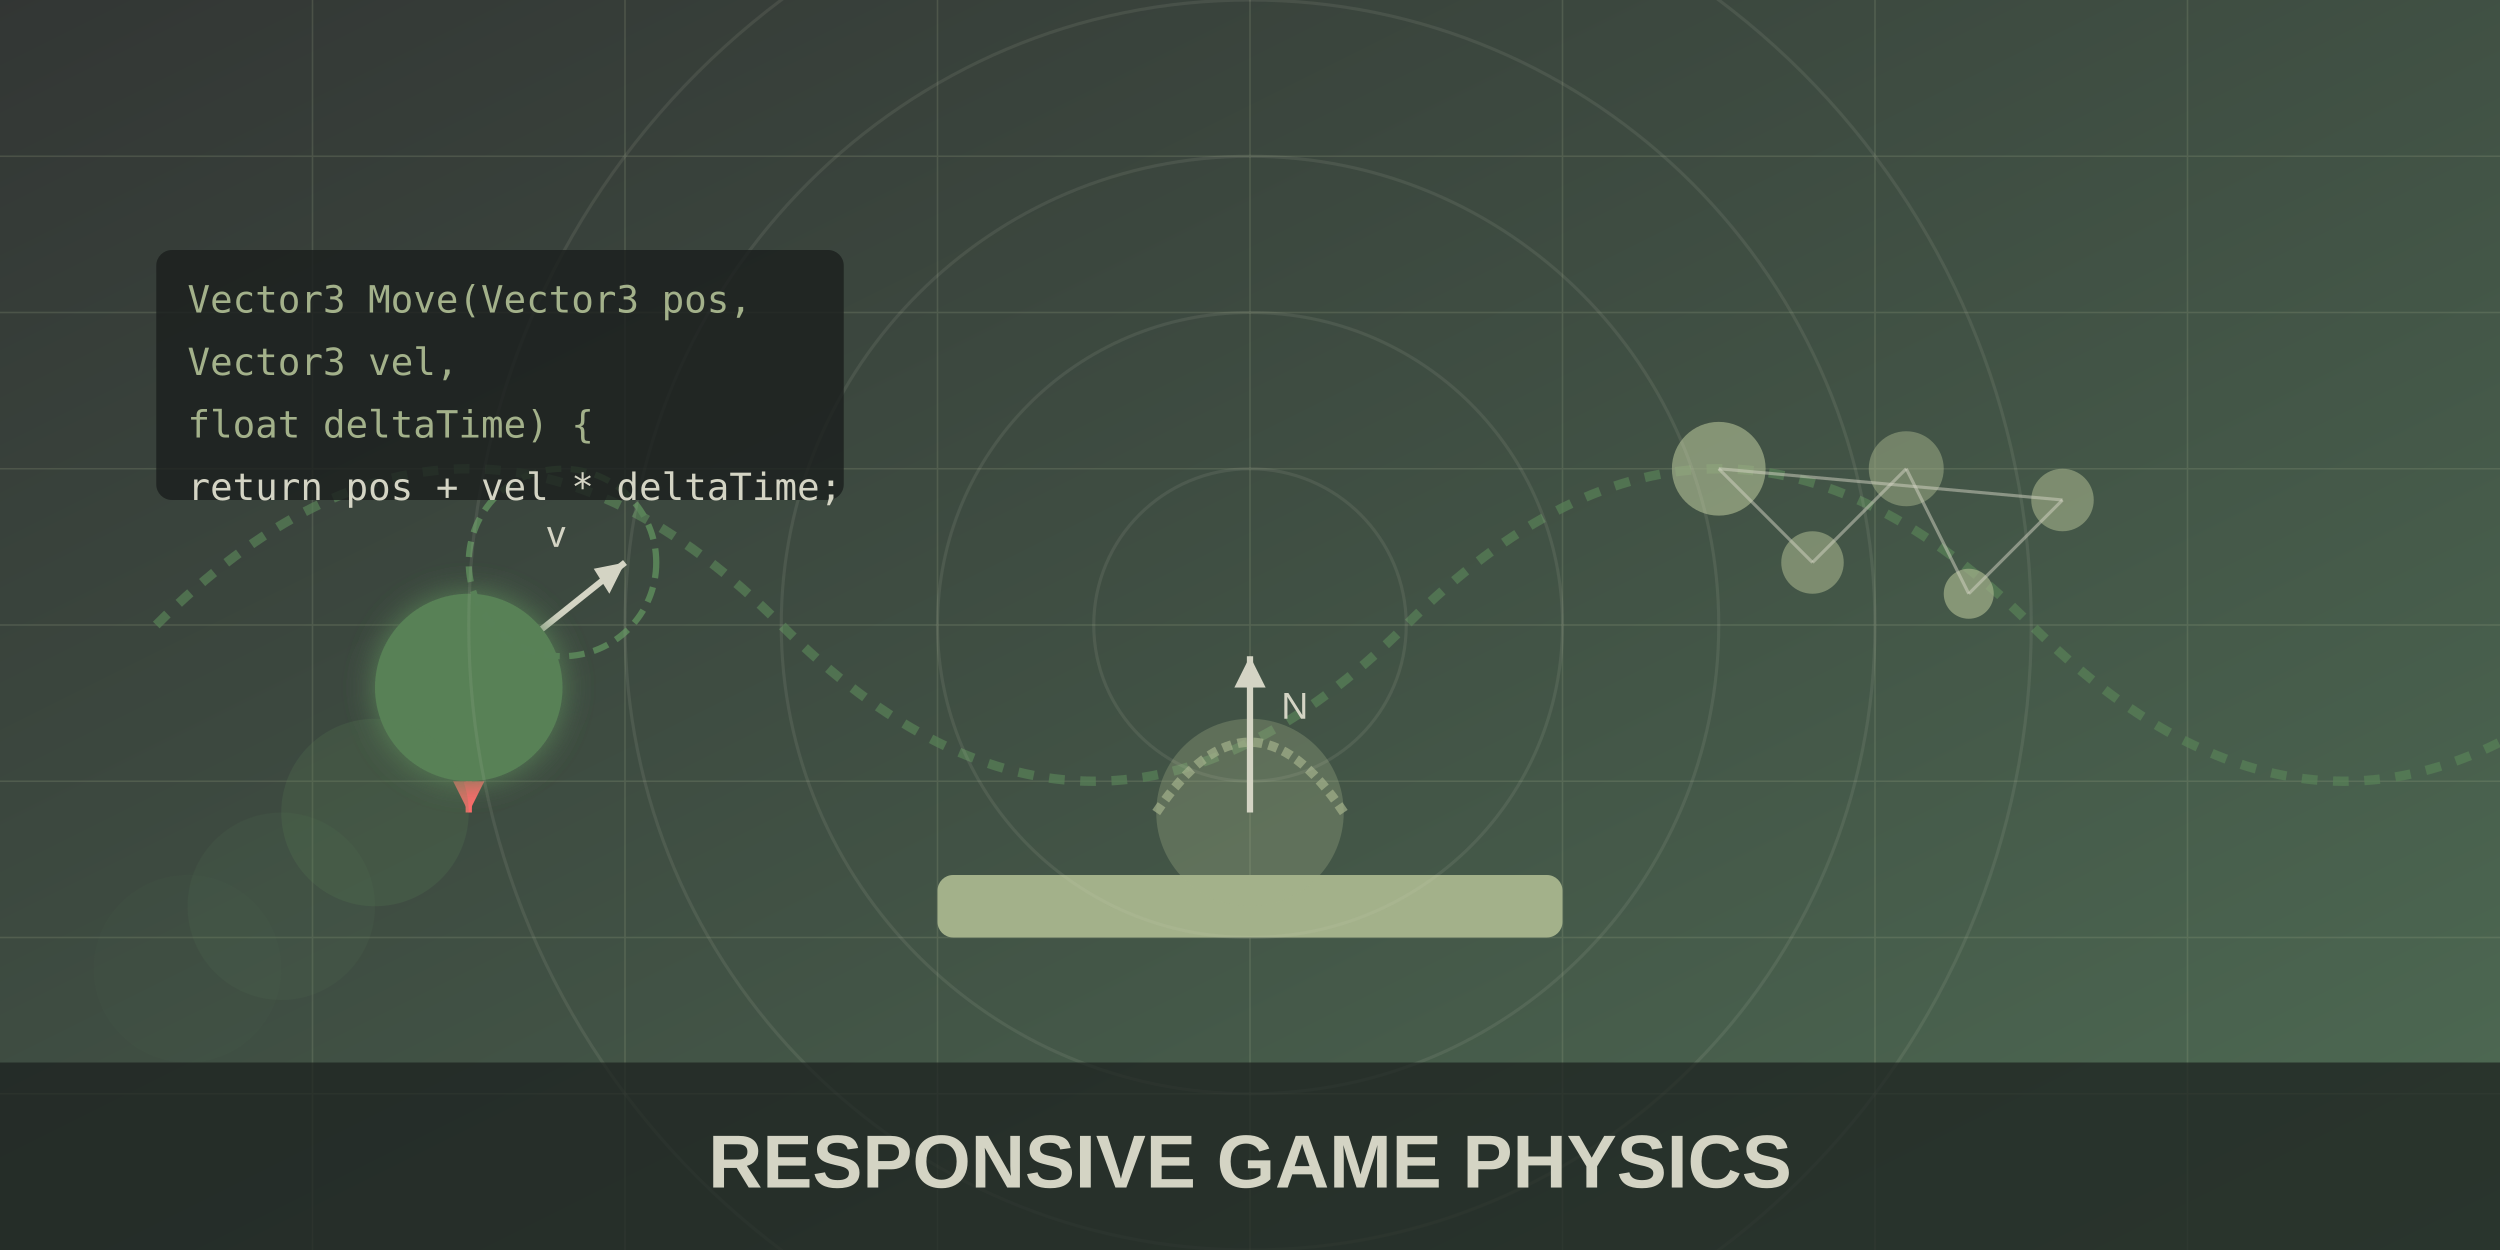
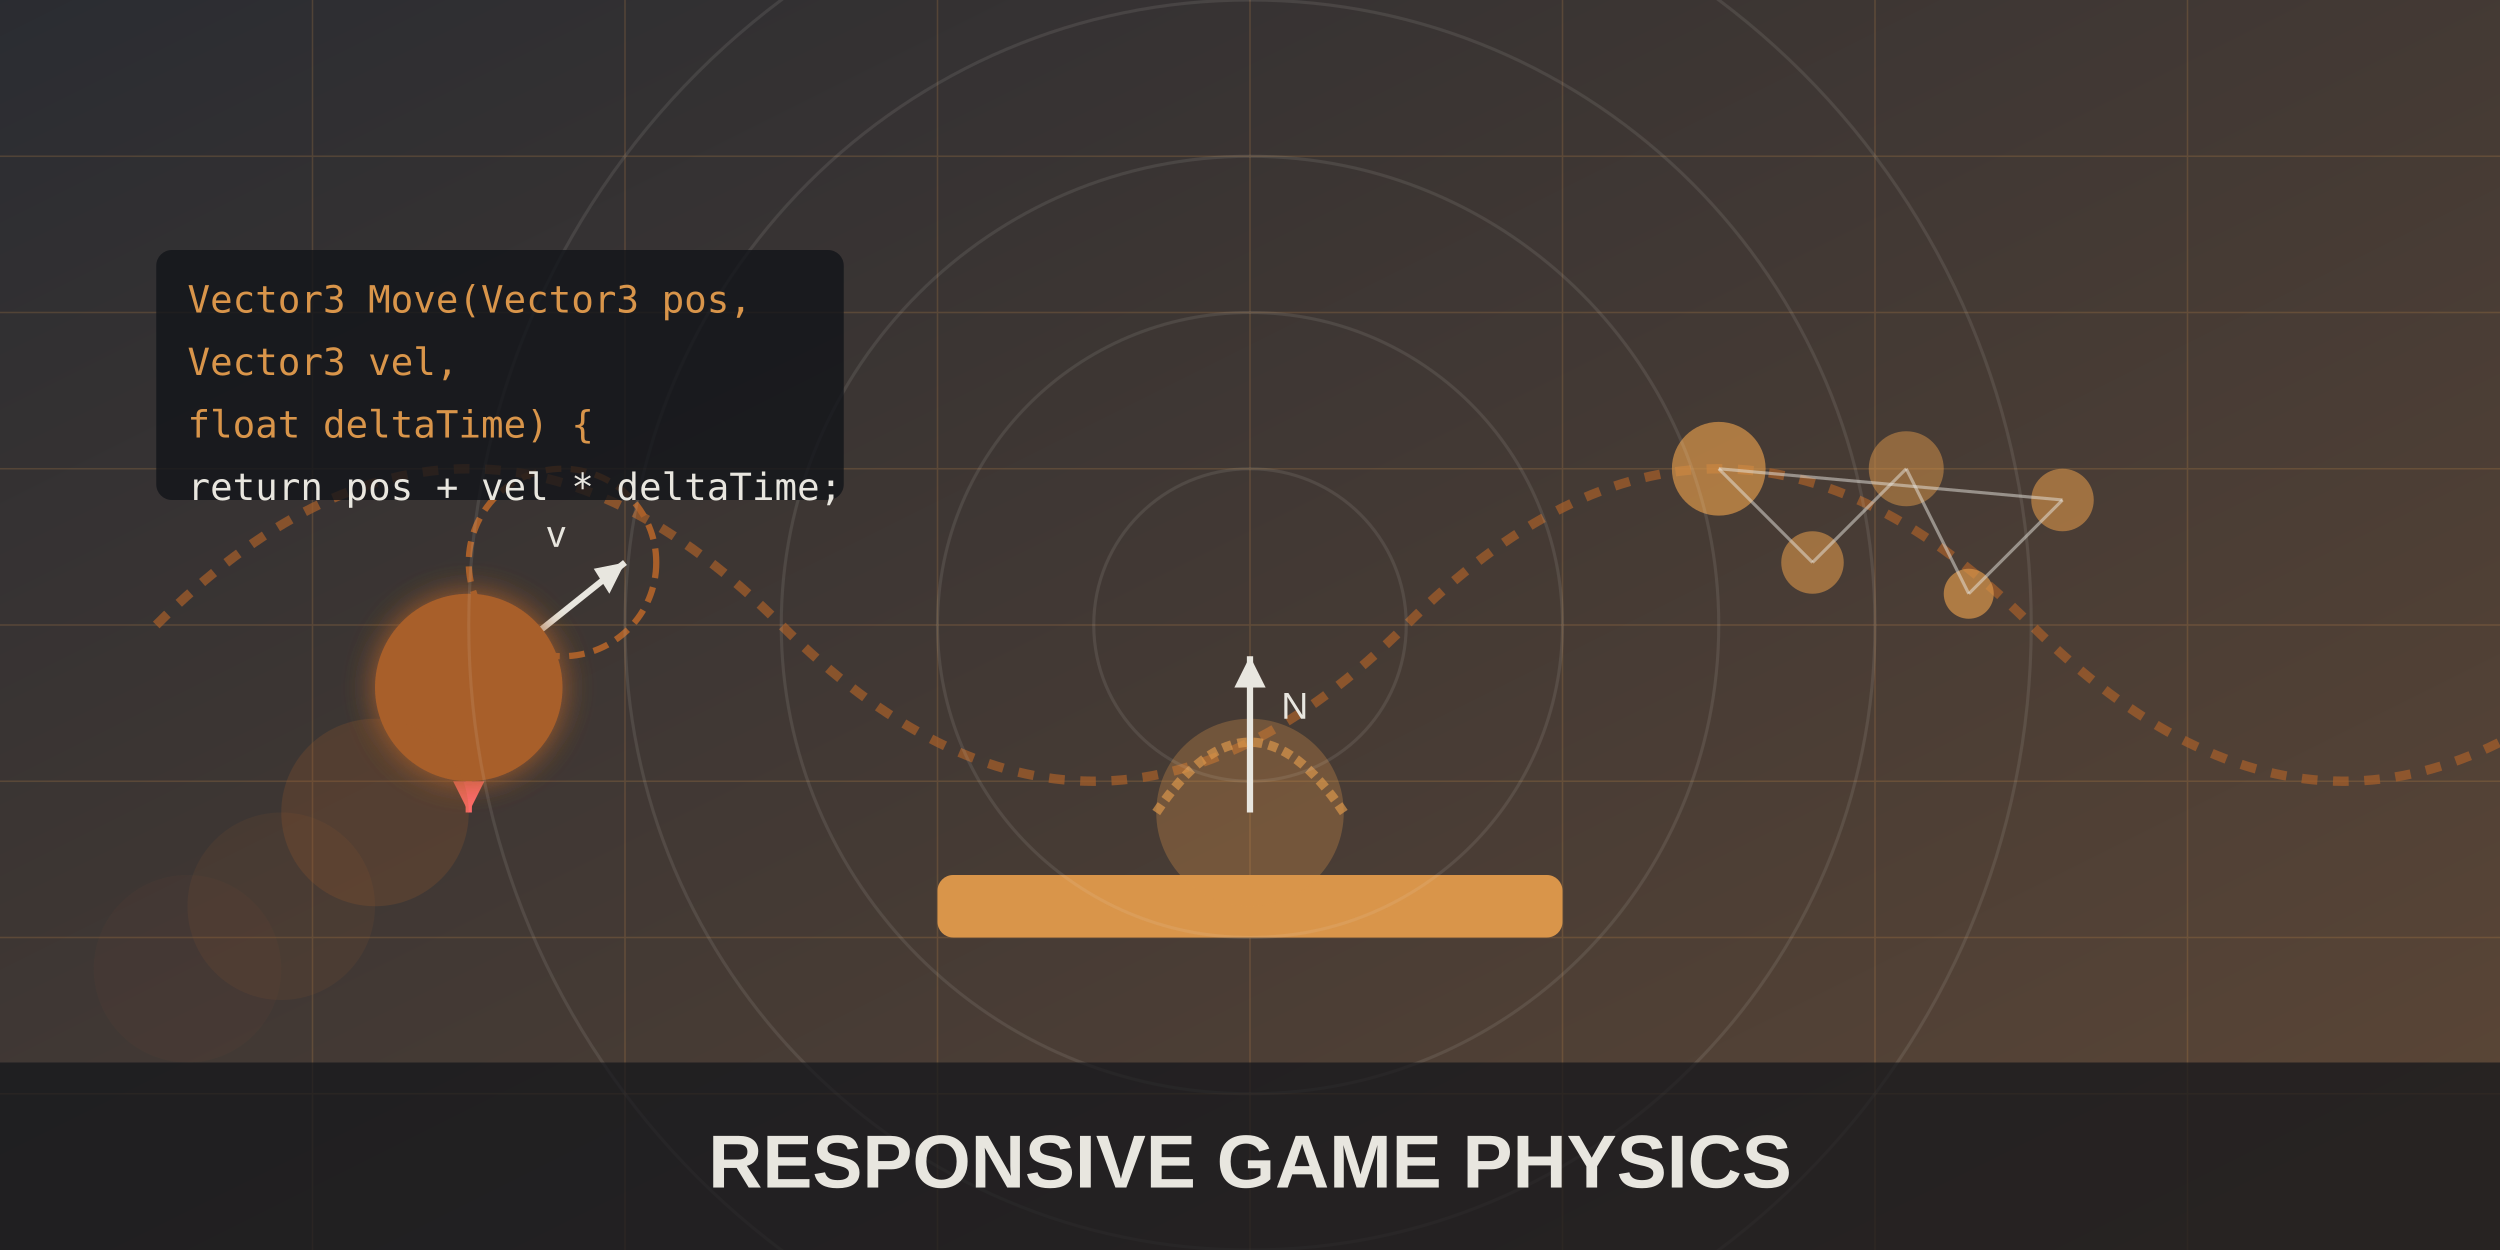
<svg xmlns="http://www.w3.org/2000/svg" viewBox="0 0 800 400">
  <defs>
    <linearGradient id="bgGradient" x1="0%" y1="0%" x2="100%" y2="100%">
-       <stop offset="0%" style="stop-color:#1B1F1D;stop-opacity:0.9" />
-       <stop offset="100%" style="stop-color:#3a5a40;stop-opacity:0.9" />
+       <stop offset="0%" style="stop-color:#12141A;stop-opacity:0.9" />
+       <stop offset="100%" style="stop-color:#4A3220;stop-opacity:0.9" />
    </linearGradient>
    <filter id="glow" x="-50%" y="-50%" width="200%" height="200%">
      <feGaussianBlur stdDeviation="5" result="blur" />
      <feComposite in="SourceGraphic" in2="blur" operator="over" />
    </filter>
    <radialGradient id="particleGradient" cx="50%" cy="50%" r="50%" fx="50%" fy="50%">
-       <stop offset="0%" style="stop-color:#A3B18A;stop-opacity:1" />
-       <stop offset="100%" style="stop-color:#A3B18A;stop-opacity:0" />
+       <stop offset="0%" style="stop-color:#D9954A;stop-opacity:1" />
+       <stop offset="100%" style="stop-color:#D9954A;stop-opacity:0" />
    </radialGradient>
  </defs>
  <rect width="800" height="400" fill="url(#bgGradient)" />
-   <g stroke="#A3B18A" stroke-width="0.5" opacity="0.2">
+   <g stroke="#D9954A" stroke-width="0.5" opacity="0.2">
    <line x1="0" y1="50" x2="800" y2="50" />
    <line x1="0" y1="100" x2="800" y2="100" />
    <line x1="0" y1="150" x2="800" y2="150" />
    <line x1="0" y1="200" x2="800" y2="200" />
    <line x1="0" y1="250" x2="800" y2="250" />
    <line x1="0" y1="300" x2="800" y2="300" />
    <line x1="0" y1="350" x2="800" y2="350" />
    <line x1="100" y1="0" x2="100" y2="400" />
    <line x1="200" y1="0" x2="200" y2="400" />
    <line x1="300" y1="0" x2="300" y2="400" />
    <line x1="400" y1="0" x2="400" y2="400" />
    <line x1="500" y1="0" x2="500" y2="400" />
    <line x1="600" y1="0" x2="600" y2="400" />
    <line x1="700" y1="0" x2="700" y2="400" />
  </g>
-   <path d="M 50,200 Q 150,100 250,200 T 450,200 T 650,200 T 850,200" stroke="#588157" stroke-width="3" fill="none" stroke-dasharray="5,5" opacity="0.7" />
-   <rect x="300" y="280" width="200" height="20" rx="5" ry="5" fill="#A3B18A" />
+   <path d="M 50,200 Q 150,100 250,200 T 450,200 T 650,200 T 850,200" stroke="#A85F2A" stroke-width="3" fill="none" stroke-dasharray="5,5" opacity="0.7" />
+   <rect x="300" y="280" width="200" height="20" rx="5" ry="5" fill="#D9954A" />
  <g>
-     <line x1="150" y1="220" x2="200" y2="180" stroke="#D4D4C4" stroke-width="2" />
-     <polygon points="200,180 190,182 195,190" fill="#D4D4C4" />
-     <text x="175" y="175" fill="#D4D4C4" font-family="Arial" font-size="12">v</text>
+     <line x1="150" y1="220" x2="200" y2="180" stroke="#E8E6DF" stroke-width="2" />
+     <polygon points="200,180 190,182 195,190" fill="#E8E6DF" />
+     <text x="175" y="175" fill="#E8E6DF" font-family="Arial" font-size="12">v</text>
    <line x1="150" y1="220" x2="150" y2="260" stroke="#ff6b6b" stroke-width="2" />
    <polygon points="150,260 145,250 155,250" fill="#ff6b6b" />
    <text x="160" y="240" fill="#ff6b6b" font-family="Arial" font-size="12">g</text>
-     <circle cx="150" cy="220" r="30" fill="#588157" filter="url(#glow)" />
-     <circle cx="120" cy="260" r="30" fill="#588157" opacity="0.2" />
-     <circle cx="90" cy="290" r="30" fill="#588157" opacity="0.1" />
-     <circle cx="60" cy="310" r="30" fill="#588157" opacity="0.05" />
-     <circle cx="180" cy="180" r="30" stroke="#588157" stroke-width="2" fill="none" stroke-dasharray="5,3" />
+     <circle cx="150" cy="220" r="30" fill="#A85F2A" filter="url(#glow)" />
+     <circle cx="120" cy="260" r="30" fill="#A85F2A" opacity="0.2" />
+     <circle cx="90" cy="290" r="30" fill="#A85F2A" opacity="0.1" />
+     <circle cx="60" cy="310" r="30" fill="#A85F2A" opacity="0.05" />
+     <circle cx="180" cy="180" r="30" stroke="#A85F2A" stroke-width="2" fill="none" stroke-dasharray="5,3" />
  </g>
  <g>
-     <circle cx="400" cy="260" r="30" fill="#A3B18A" opacity="0.3" />
-     <line x1="400" y1="260" x2="400" y2="210" stroke="#D4D4C4" stroke-width="2" />
-     <polygon points="400,210 395,220 405,220" fill="#D4D4C4" />
-     <text x="410" y="230" fill="#D4D4C4" font-family="Arial" font-size="12">N</text>
-     <path d="M 370,260 C 390,230 410,230 430,260" stroke="#A3B18A" stroke-width="3" fill="none" stroke-dasharray="3,2" opacity="0.7" />
+     <circle cx="400" cy="260" r="30" fill="#D9954A" opacity="0.3" />
+     <line x1="400" y1="260" x2="400" y2="210" stroke="#E8E6DF" stroke-width="2" />
+     <polygon points="400,210 395,220 405,220" fill="#E8E6DF" />
+     <text x="410" y="230" fill="#E8E6DF" font-family="Arial" font-size="12">N</text>
+     <path d="M 370,260 C 390,230 410,230 430,260" stroke="#D9954A" stroke-width="3" fill="none" stroke-dasharray="3,2" opacity="0.7" />
  </g>
  <g>
-     <circle cx="550" cy="150" r="15" fill="#A3B18A" opacity="0.7" />
-     <circle cx="580" cy="180" r="10" fill="#A3B18A" opacity="0.6" />
-     <circle cx="610" cy="150" r="12" fill="#A3B18A" opacity="0.5" />
-     <circle cx="630" cy="190" r="8" fill="#A3B18A" opacity="0.7" />
-     <circle cx="660" cy="160" r="10" fill="#A3B18A" opacity="0.6" />
-     <line x1="550" y1="150" x2="580" y2="180" stroke="#D4D4C4" stroke-width="1" opacity="0.5" />
-     <line x1="580" y1="180" x2="610" y2="150" stroke="#D4D4C4" stroke-width="1" opacity="0.5" />
-     <line x1="610" y1="150" x2="630" y2="190" stroke="#D4D4C4" stroke-width="1" opacity="0.5" />
-     <line x1="630" y1="190" x2="660" y2="160" stroke="#D4D4C4" stroke-width="1" opacity="0.5" />
-     <line x1="660" y1="160" x2="550" y2="150" stroke="#D4D4C4" stroke-width="1" opacity="0.5" />
+     <circle cx="550" cy="150" r="15" fill="#D9954A" opacity="0.7" />
+     <circle cx="580" cy="180" r="10" fill="#D9954A" opacity="0.6" />
+     <circle cx="610" cy="150" r="12" fill="#D9954A" opacity="0.5" />
+     <circle cx="630" cy="190" r="8" fill="#D9954A" opacity="0.7" />
+     <circle cx="660" cy="160" r="10" fill="#D9954A" opacity="0.6" />
+     <line x1="550" y1="150" x2="580" y2="180" stroke="#E8E6DF" stroke-width="1" opacity="0.5" />
+     <line x1="580" y1="180" x2="610" y2="150" stroke="#E8E6DF" stroke-width="1" opacity="0.5" />
+     <line x1="610" y1="150" x2="630" y2="190" stroke="#E8E6DF" stroke-width="1" opacity="0.5" />
+     <line x1="630" y1="190" x2="660" y2="160" stroke="#E8E6DF" stroke-width="1" opacity="0.5" />
+     <line x1="660" y1="160" x2="550" y2="150" stroke="#E8E6DF" stroke-width="1" opacity="0.5" />
  </g>
  <g opacity="0.1">
-     <circle cx="400" cy="200" r="250" fill="none" stroke="#D4D4C4" stroke-width="1" />
-     <circle cx="400" cy="200" r="200" fill="none" stroke="#D4D4C4" stroke-width="1" />
-     <circle cx="400" cy="200" r="150" fill="none" stroke="#D4D4C4" stroke-width="1" />
-     <circle cx="400" cy="200" r="100" fill="none" stroke="#D4D4C4" stroke-width="1" />
-     <circle cx="400" cy="200" r="50" fill="none" stroke="#D4D4C4" stroke-width="1" />
+     <circle cx="400" cy="200" r="250" fill="none" stroke="#E8E6DF" stroke-width="1" />
+     <circle cx="400" cy="200" r="200" fill="none" stroke="#E8E6DF" stroke-width="1" />
+     <circle cx="400" cy="200" r="150" fill="none" stroke="#E8E6DF" stroke-width="1" />
+     <circle cx="400" cy="200" r="100" fill="none" stroke="#E8E6DF" stroke-width="1" />
+     <circle cx="400" cy="200" r="50" fill="none" stroke="#E8E6DF" stroke-width="1" />
  </g>
  <g transform="translate(50, 80)">
-     <rect x="0" y="0" width="220" height="80" rx="5" fill="rgba(27, 31, 29, 0.8)" />
-     <text x="10" y="20" fill="#A3B18A" font-family="monospace" font-size="12">Vector3 Move(Vector3 pos,</text>
-     <text x="10" y="40" fill="#A3B18A" font-family="monospace" font-size="12">        Vector3 vel,</text>
-     <text x="10" y="60" fill="#A3B18A" font-family="monospace" font-size="12">        float deltaTime) {</text>
-     <text x="10" y="80" fill="#D4D4C4" font-family="monospace" font-size="12">  return pos + vel * deltaTime;</text>
+     <rect x="0" y="0" width="220" height="80" rx="5" fill="rgba(18, 20, 26, 0.8)" />
+     <text x="10" y="20" fill="#D9954A" font-family="monospace" font-size="12">Vector3 Move(Vector3 pos,</text>
+     <text x="10" y="40" fill="#D9954A" font-family="monospace" font-size="12">        Vector3 vel,</text>
+     <text x="10" y="60" fill="#D9954A" font-family="monospace" font-size="12">        float deltaTime) {</text>
+     <text x="10" y="80" fill="#E8E6DF" font-family="monospace" font-size="12">  return pos + vel * deltaTime;</text>
  </g>
-   <rect x="0" y="340" width="800" height="60" fill="rgba(27, 31, 29, 0.7)" />
-   <text x="400" y="380" fill="#D4D4C4" font-family="Arial" font-size="24" text-anchor="middle" font-weight="bold">RESPONSIVE GAME PHYSICS</text>
+   <rect x="0" y="340" width="800" height="60" fill="rgba(18, 20, 26, 0.7)" />
+   <text x="400" y="380" fill="#E8E6DF" font-family="Arial" font-size="24" text-anchor="middle" font-weight="bold">RESPONSIVE GAME PHYSICS</text>
</svg>
